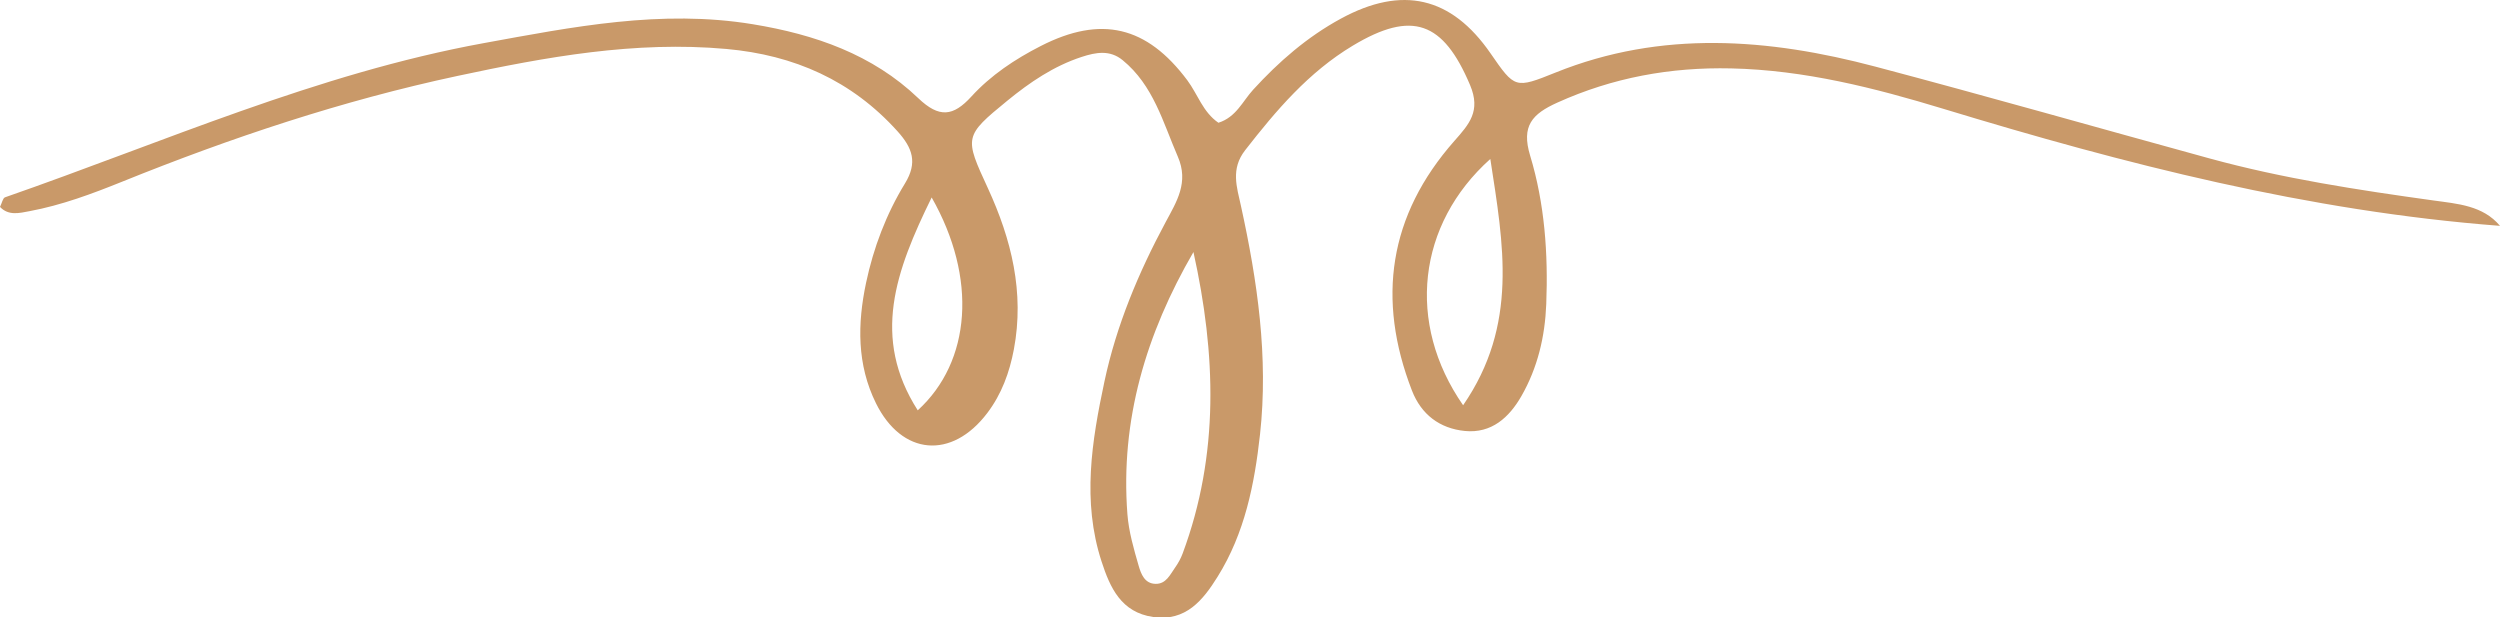
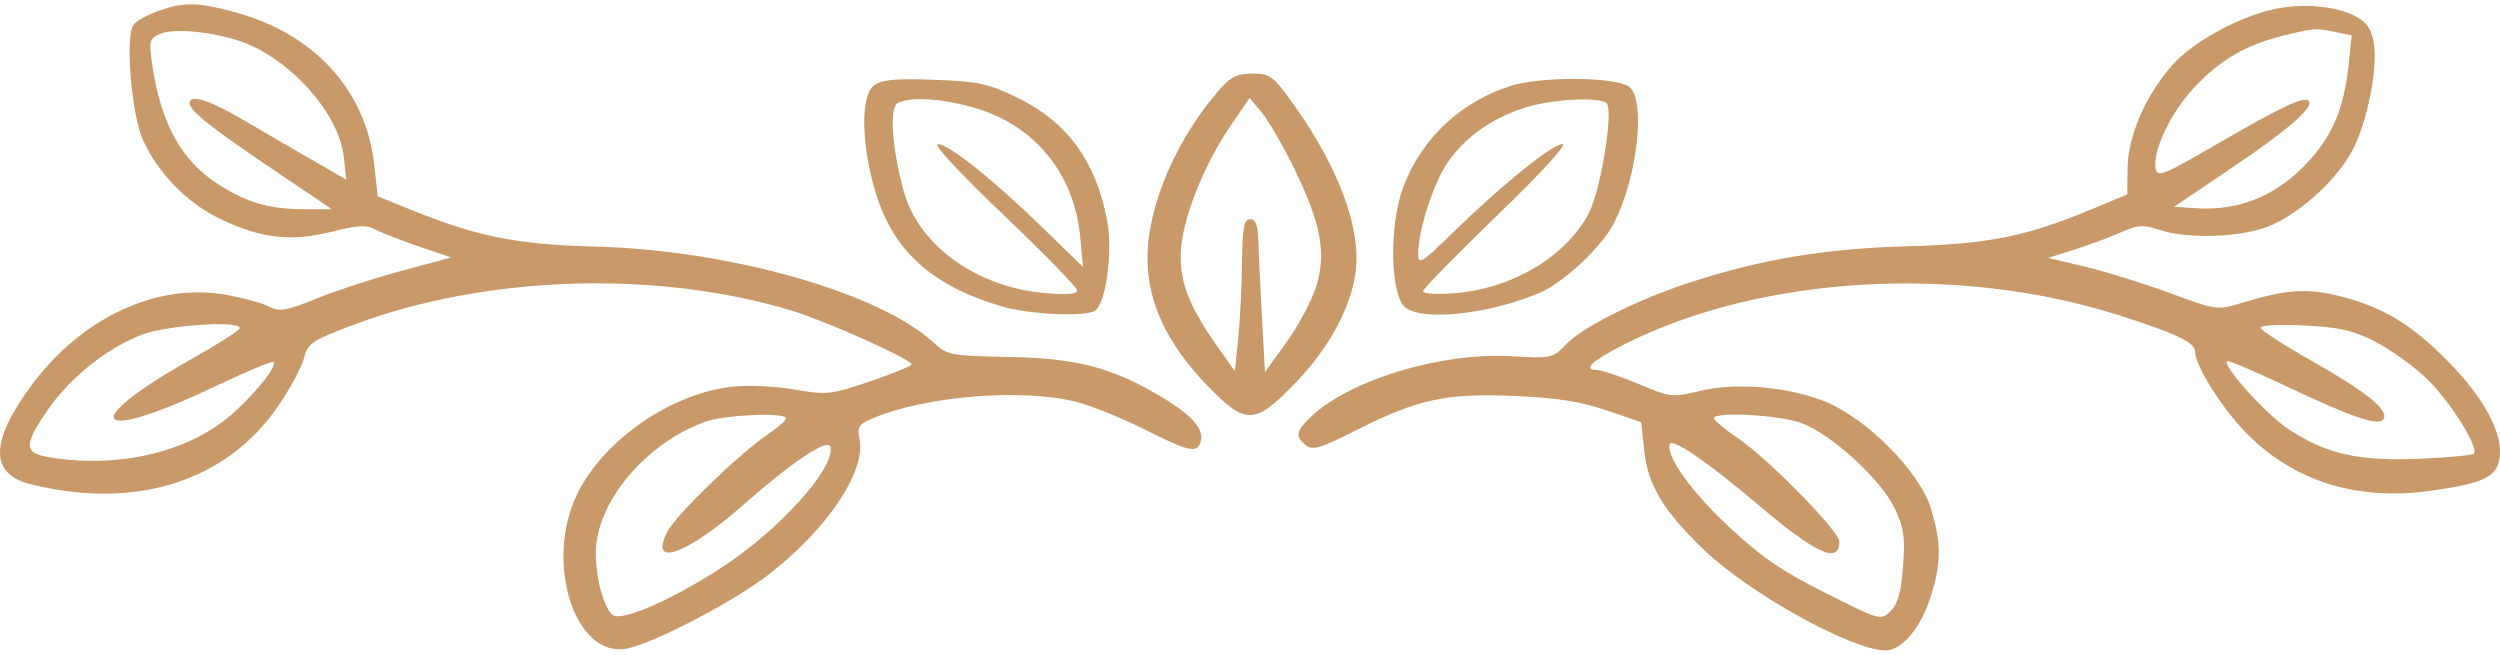
- <svg xmlns="http://www.w3.org/2000/svg" width="100%" height="100%" viewBox="0 0 300 74" version="1.1" xml:space="preserve" style="fill-rule:evenodd;clip-rule:evenodd;stroke-linejoin:round;stroke-miterlimit:2;">
-   <g transform="matrix(2.64359,0,0,2.60668,-57.1835,-408.988)">
-     <path d="M63.922,165.99C62.283,169.376 61.179,172.44 63.29,175.79C65.716,173.547 66.002,169.697 63.922,165.99ZM88.046,175.556C90.562,171.853 89.878,168.157 89.281,164.218C85.973,167.221 85.451,171.771 88.046,175.556ZM75.805,168.503C73.655,172.261 72.481,176.237 72.807,180.569C72.868,181.372 73.096,182.17 73.319,182.95C73.424,183.315 73.586,183.773 74.091,183.778C74.564,183.784 74.744,183.355 74.97,183.031C75.109,182.832 75.231,182.61 75.314,182.382C76.989,177.816 76.827,173.186 75.805,168.503ZM135.113,167.297C126.405,166.622 118.091,164.451 109.858,161.913C106.713,160.943 103.543,160.125 100.217,160.049C97.457,159.986 94.839,160.471 92.32,161.625C91.186,162.145 90.677,162.692 91.088,164.063C91.749,166.273 91.909,168.581 91.82,170.897C91.762,172.401 91.428,173.833 90.688,175.141C90.136,176.115 89.337,176.862 88.125,176.74C86.983,176.625 86.145,175.982 85.723,174.879C84.117,170.673 84.666,166.816 87.649,163.388C88.317,162.62 88.863,162.015 88.36,160.812C87.143,157.899 85.741,157.355 83.036,159.003C81.03,160.225 79.561,161.981 78.151,163.816C77.489,164.678 77.772,165.506 77.962,166.383C78.711,169.849 79.213,173.339 78.827,176.896C78.578,179.193 78.133,181.449 76.9,183.452C76.242,184.521 75.462,185.521 73.978,185.304C72.522,185.09 72.021,183.956 71.633,182.746C70.744,179.973 71.188,177.209 71.764,174.466C72.307,171.878 73.311,169.45 74.547,167.118C75.045,166.178 75.602,165.296 75.097,164.114C74.421,162.533 73.99,160.83 72.59,159.669C72.016,159.193 71.39,159.301 70.729,159.521C69.454,159.945 68.379,160.69 67.364,161.53C65.383,163.171 65.405,163.214 66.473,165.562C67.543,167.919 68.14,170.363 67.654,172.981C67.455,174.05 67.096,175.046 66.446,175.915C64.834,178.072 62.566,177.871 61.393,175.463C60.525,173.682 60.551,171.805 60.944,169.92C61.282,168.302 61.86,166.754 62.712,165.342C63.289,164.384 63.056,163.714 62.371,162.943C60.292,160.604 57.683,159.435 54.605,159.154C50.452,158.775 46.419,159.523 42.399,160.395C37.171,161.529 32.124,163.237 27.178,165.263C25.811,165.823 24.427,166.346 22.968,166.622C22.508,166.709 22.022,166.842 21.631,166.426C21.721,166.245 21.757,166.019 21.86,165.983C29.046,163.446 36.03,160.286 43.586,158.886C47.626,158.138 51.651,157.323 55.805,158.016C58.628,158.486 61.239,159.408 63.312,161.418C64.266,162.344 64.9,162.259 65.722,161.347C66.607,160.363 67.701,159.625 68.878,159.016C71.614,157.599 73.685,158.098 75.526,160.595C75.999,161.237 76.232,162.061 76.939,162.551C77.743,162.294 78.038,161.559 78.514,161.031C79.679,159.738 80.964,158.604 82.493,157.76C85.281,156.221 87.51,156.745 89.29,159.355C90.396,160.977 90.401,160.991 92.247,160.238C97.05,158.279 101.908,158.664 106.756,159.966C111.829,161.328 116.875,162.788 121.935,164.195C125.265,165.121 128.673,165.646 132.089,166.128C133.193,166.284 134.337,166.359 135.113,167.297Z" style="fill:#C99969;fill-rule:nonzero;" />
+ <svg xmlns="http://www.w3.org/2000/svg" width="100%" height="100%" viewBox="0 0 252 66" version="1.1" xml:space="preserve" style="fill-rule:evenodd;clip-rule:evenodd;stroke-linejoin:round;stroke-miterlimit:2;">
+   <g transform="matrix(2.00074,0,0,2.00074,-124.1,-520.86)">
+     <path d="M101.629,281.41C101.627,281.514 101.193,281.895 100.688,282.234C99.268,283.19 96.091,286.269 95.654,287.111C94.691,288.972 96.598,288.3 99.485,285.762C101.987,283.561 103.765,282.382 103.867,282.853C104.099,283.93 101.265,287.061 98.354,288.947C95.828,290.584 93.323,291.67 92.893,291.315C92.439,290.939 92.035,289.445 92.044,288.17C92.061,285.638 94.553,282.661 97.56,281.581C98.546,281.227 101.634,281.097 101.629,281.41ZM74.105,276.863C74.105,276.971 73.022,277.665 71.675,278.423C65.93,281.656 66.696,282.727 72.71,279.869C74.346,279.092 75.747,278.506 75.813,278.571C75.998,278.756 74.971,280.067 73.84,281.091C71.662,283.063 68.211,283.93 64.651,283.397C63.206,283.182 63.176,282.806 64.457,280.953C65.57,279.344 67.418,277.872 69.173,277.197C70.424,276.716 74.105,276.467 74.105,276.863ZM74.177,262.427C76.655,263.301 79.106,266.053 79.344,268.228L79.47,269.382L77.738,268.384C76.789,267.837 75.212,266.92 74.25,266.354C72.565,265.366 71.579,265.062 71.579,265.533C71.579,265.907 72.662,266.769 75.741,268.846L78.748,270.874L77.377,270.874C75.597,270.874 74.497,270.557 73.022,269.619C71.151,268.429 70.11,266.52 69.681,263.488C69.524,262.382 69.559,262.266 70.112,262.033C70.803,261.744 72.782,261.935 74.177,262.427ZM69.967,260.897C69.414,261.097 68.879,261.399 68.748,261.589C68.331,262.19 68.65,266.086 69.221,267.361C69.985,269.069 71.474,270.588 73.167,271.386C75.212,272.351 76.697,272.518 78.724,272.011C80.071,271.674 80.495,271.654 80.973,271.908C81.301,272.082 82.272,272.461 83.162,272.762L84.762,273.304L82.26,273.977C80.889,274.346 78.954,274.977 77.978,275.372C76.439,275.996 76.115,276.052 75.585,275.781C75.244,275.607 74.297,275.346 73.456,275.191C69.943,274.55 66.124,276.331 63.573,279.799C61.522,282.589 61.512,284.211 63.544,284.722C68.837,286.05 73.437,284.603 76.049,280.785C76.642,279.919 77.229,278.825 77.341,278.379C77.528,277.631 77.738,277.489 79.807,276.71C86.462,274.203 95.058,273.917 101.891,275.976C103.623,276.497 107.953,278.437 107.953,278.692C107.953,278.771 107.015,279.154 105.86,279.546C103.863,280.223 103.688,280.242 102.035,279.955C101.073,279.788 99.672,279.728 98.883,279.818C95.804,280.175 92.435,282.514 91.114,285.211C89.43,288.651 90.994,293.529 93.615,293.008C94.958,292.74 98.883,290.701 100.664,289.347C103.647,287.076 105.659,284.111 105.331,282.469C105.203,281.83 105.283,281.707 106.028,281.395C108.699,280.274 113.606,279.888 116.276,280.588C117.041,280.788 118.586,281.413 119.692,281.969C121.906,283.081 122.299,283.175 122.501,282.638C122.736,282.012 122.146,281.301 120.631,280.384C118.107,278.856 116.325,278.384 112.836,278.317C109.926,278.262 109.747,278.228 109.06,277.593C106.329,275.072 98.763,272.927 92.003,272.756C88.082,272.657 86.078,272.257 82.741,270.906L81.058,270.225L80.882,268.637C80.462,264.835 77.81,261.972 73.72,260.908C71.916,260.438 71.256,260.436 69.967,260.897Z" style="fill:#C99969;fill-rule:nonzero;" />
+   </g>
+   <g transform="matrix(2.00074,0,0,2.00074,-124.1,-520.86)">
+     <path d="M152.722,281.626C154.202,282.127 156.759,284.441 157.48,285.933C157.943,286.892 158.016,287.389 157.906,288.855C157.809,290.155 157.643,290.755 157.281,291.117C156.79,291.608 156.775,291.604 153.985,290.203C151.772,289.092 150.747,288.388 149.114,286.856C147.213,285.074 145.948,283.302 146.154,282.709C146.269,282.381 148.079,283.624 150.605,285.764C153.54,288.25 154.695,288.773 154.695,287.617C154.695,287.1 151.134,283.466 149.619,282.436C148.945,281.978 148.388,281.516 148.382,281.41C148.366,281.069 151.543,281.227 152.722,281.626ZM181.674,277.537C182.419,277.92 183.565,278.732 184.212,279.337C185.391,280.438 186.952,282.894 186.662,283.19C186.585,283.27 185.342,283.386 183.923,283.447C180.868,283.58 179.23,283.211 177.332,281.962C176.201,281.218 173.987,278.765 174.229,278.523C174.282,278.471 175.648,279.053 177.284,279.826C180.627,281.406 181.888,281.826 182.12,281.435C182.38,280.993 181.229,280.063 178.535,278.539C177.091,277.723 175.913,276.959 175.913,276.84C175.913,276.722 176.911,276.672 178.114,276.731C179.87,276.817 180.589,276.98 181.674,277.537ZM179.689,261.947L180.507,262.117L180.361,263.536C180.118,265.894 179.485,267.324 178.053,268.757C176.558,270.252 174.758,270.953 172.737,270.827L171.558,270.753L174.421,268.822C177.308,266.876 178.644,265.714 178.342,265.413C178.101,265.172 177.043,265.671 173.723,267.593C170.957,269.194 170.709,269.292 170.63,268.805C170.483,267.903 171.388,266.015 172.578,264.739C173.868,263.357 175.167,262.6 177.043,262.133C178.607,261.744 178.686,261.738 179.689,261.947ZM176.658,260.781C174.854,261.154 172.477,262.456 171.451,263.633C170.109,265.171 169.236,267.193 169.217,268.805L169.201,270.128L167.42,270.87C164.114,272.249 162.2,272.634 158.111,272.741C154.045,272.849 150.79,273.389 147.213,274.549C144.567,275.407 141.773,276.8 140.928,277.682C140.253,278.387 140.188,278.4 138.168,278.28C134.68,278.073 130.063,279.458 128.112,281.298C127.318,282.046 127.264,282.3 127.799,282.75C128.146,283.042 128.521,282.936 130.276,282.047C133.439,280.447 134.824,280.141 138.264,280.281C140.405,280.368 141.643,280.559 142.943,281.001L144.711,281.603L144.868,283.046C145.055,284.781 145.818,286.052 147.838,288C150.148,290.227 155.328,293.102 157.028,293.102C157.874,293.102 158.854,291.899 159.34,290.263C159.832,288.612 159.829,287.713 159.327,286.005C158.761,284.078 155.97,281.293 153.805,280.496C151.88,279.787 149.417,279.604 147.622,280.039C146.278,280.363 146.167,280.351 144.579,279.679C143.665,279.291 142.728,278.978 142.474,278.974C141.742,278.963 142.233,278.507 143.869,277.681C150.742,274.209 160.685,273.63 168.816,276.227C171.678,277.142 172.617,277.59 172.617,278.042C172.617,278.742 173.957,280.881 175.179,282.132C177.573,284.581 180.772,285.585 184.5,285.059C187.243,284.671 187.867,284.353 187.971,283.287C188.089,282.085 187.141,280.352 185.393,278.571C183.551,276.696 182.119,275.824 179.978,275.273C178.291,274.839 177.235,274.905 174.998,275.586C173.736,275.97 173.699,275.965 171.342,275.096C170.042,274.616 168.107,274.016 167.083,273.772L165.208,273.327L166.579,272.895C167.324,272.659 168.389,272.264 168.912,272.028C169.73,271.66 170.015,271.643 170.813,271.912C172.28,272.407 175.083,272.291 176.466,271.678C178.029,270.984 179.837,269.299 180.578,267.843C181.324,266.375 181.843,263.681 181.615,262.454C181.49,261.78 181.249,261.438 180.7,261.153C179.71,260.638 178.078,260.487 176.658,260.781Z" style="fill:#C99969;fill-rule:nonzero;" />
+   </g>
+   <g transform="matrix(2.00074,0,0,2.00074,-124.1,-520.86)">
+     <path d="M127.162,268.685C128.575,271.547 128.871,273.078 128.337,274.77C128.108,275.496 127.431,276.768 126.837,277.585L125.755,279.077L125.598,276.178C125.513,274.591 125.431,272.85 125.418,272.329C125.401,271.68 125.272,271.379 125.009,271.379C124.699,271.379 124.619,271.811 124.6,273.592C124.587,274.819 124.501,276.523 124.408,277.417L124.239,279.028L123.454,277.922C121.968,275.829 121.482,274.633 121.512,273.135C121.544,271.491 122.642,268.685 124.061,266.615L124.985,265.269L125.586,265.99C125.917,266.387 126.627,267.602 127.162,268.685ZM123.456,264.859C121.264,267.38 119.837,270.729 119.837,273.352C119.837,275.564 120.832,277.675 122.866,279.774C124.788,281.76 125.242,281.747 127.265,279.654C128.949,277.912 130.044,275.926 130.313,274.121C130.642,271.942 129.507,268.829 127.225,265.629C126.177,264.162 126.019,264.042 125.129,264.042C124.359,264.042 124.025,264.205 123.456,264.859Z" style="fill:#C99969;fill-rule:nonzero;" />
+   </g>
+   <g transform="matrix(2.00074,0,0,2.00074,-124.1,-520.86)">
+     <path d="M111.273,265.811C114.228,266.723 116.161,269.142 116.452,272.293L116.589,273.784L114.617,271.864C112.066,269.381 109.819,267.585 109.276,267.595C109.022,267.599 110.383,269.067 112.572,271.15C114.617,273.096 116.301,274.823 116.301,274.976C116.301,275.158 115.723,275.198 114.593,275.092C111.201,274.774 108.322,272.69 107.572,270.008C106.979,267.891 106.821,265.809 107.231,265.546C107.811,265.175 109.589,265.292 111.273,265.811ZM106.053,264.645C105.373,265.167 105.414,267.626 106.142,270.031C107.033,272.976 108.963,274.723 112.476,275.764C113.871,276.178 116.687,276.312 117.19,275.989C117.743,275.635 118.099,273.039 117.811,271.475C117.26,268.492 115.812,266.493 113.317,265.273C111.817,264.54 111.357,264.44 109.096,264.354C107.123,264.279 106.445,264.345 106.053,264.645Z" style="fill:#C99969;fill-rule:nonzero;" />
+   </g>
+   <g transform="matrix(2.00074,0,0,2.00074,-124.1,-520.86)">
+     <path d="M142.955,265.518C143.343,265.782 142.697,269.863 142.076,271.066C140.955,273.238 138.216,274.877 135.329,275.102C134.439,275.172 133.717,275.131 133.717,275.012C133.717,274.893 135.401,273.171 137.446,271.198C139.684,269.041 141.001,267.599 140.742,267.595C140.239,267.586 137.663,269.67 135.185,272.092C133.645,273.596 133.477,273.699 133.477,273.135C133.477,271.933 134.234,269.577 134.962,268.517C135.839,267.237 137.229,266.261 138.914,265.74C140.237,265.332 142.5,265.207 142.955,265.518ZM138.144,264.66C135.618,265.461 133.649,267.309 132.73,269.743C131.995,271.691 132.066,275.27 132.852,275.844C133.784,276.523 137.085,276.153 139.587,275.089C140.814,274.567 142.728,272.774 143.343,271.571C144.511,269.286 144.952,265.466 144.134,264.727C143.558,264.207 139.708,264.164 138.144,264.66Z" style="fill:#C99969;fill-rule:nonzero;" />
  </g>
</svg>
